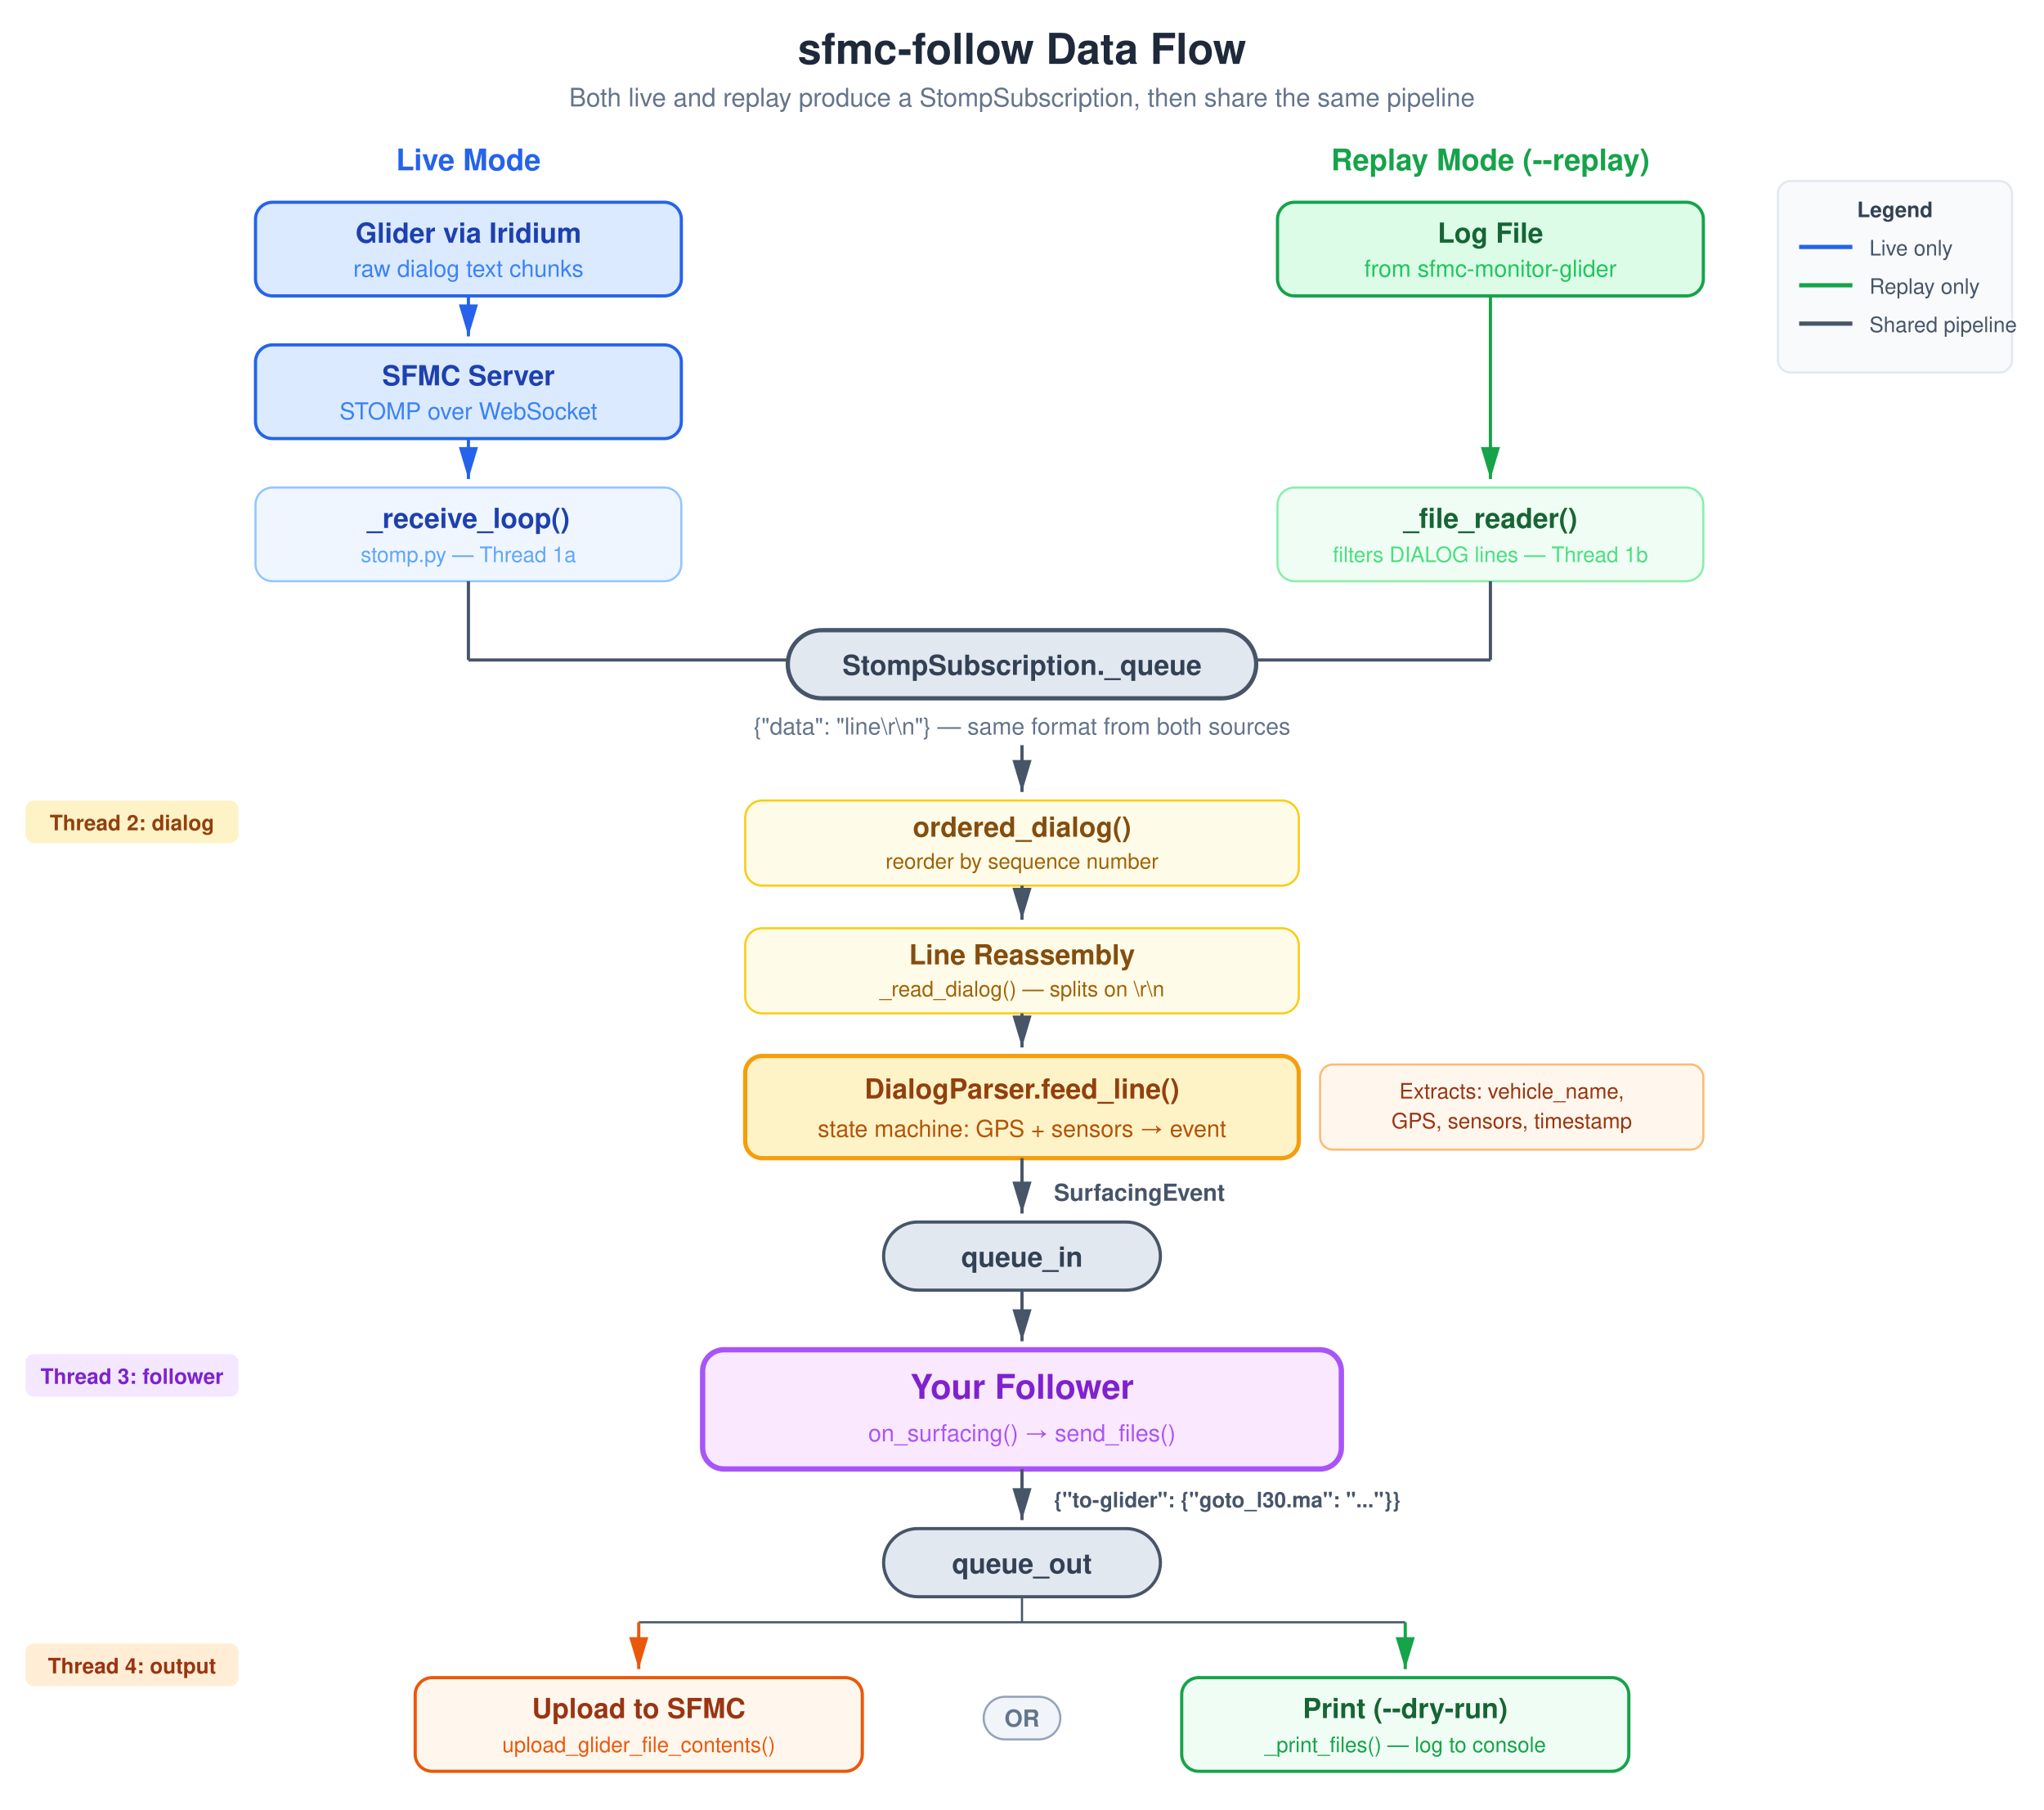
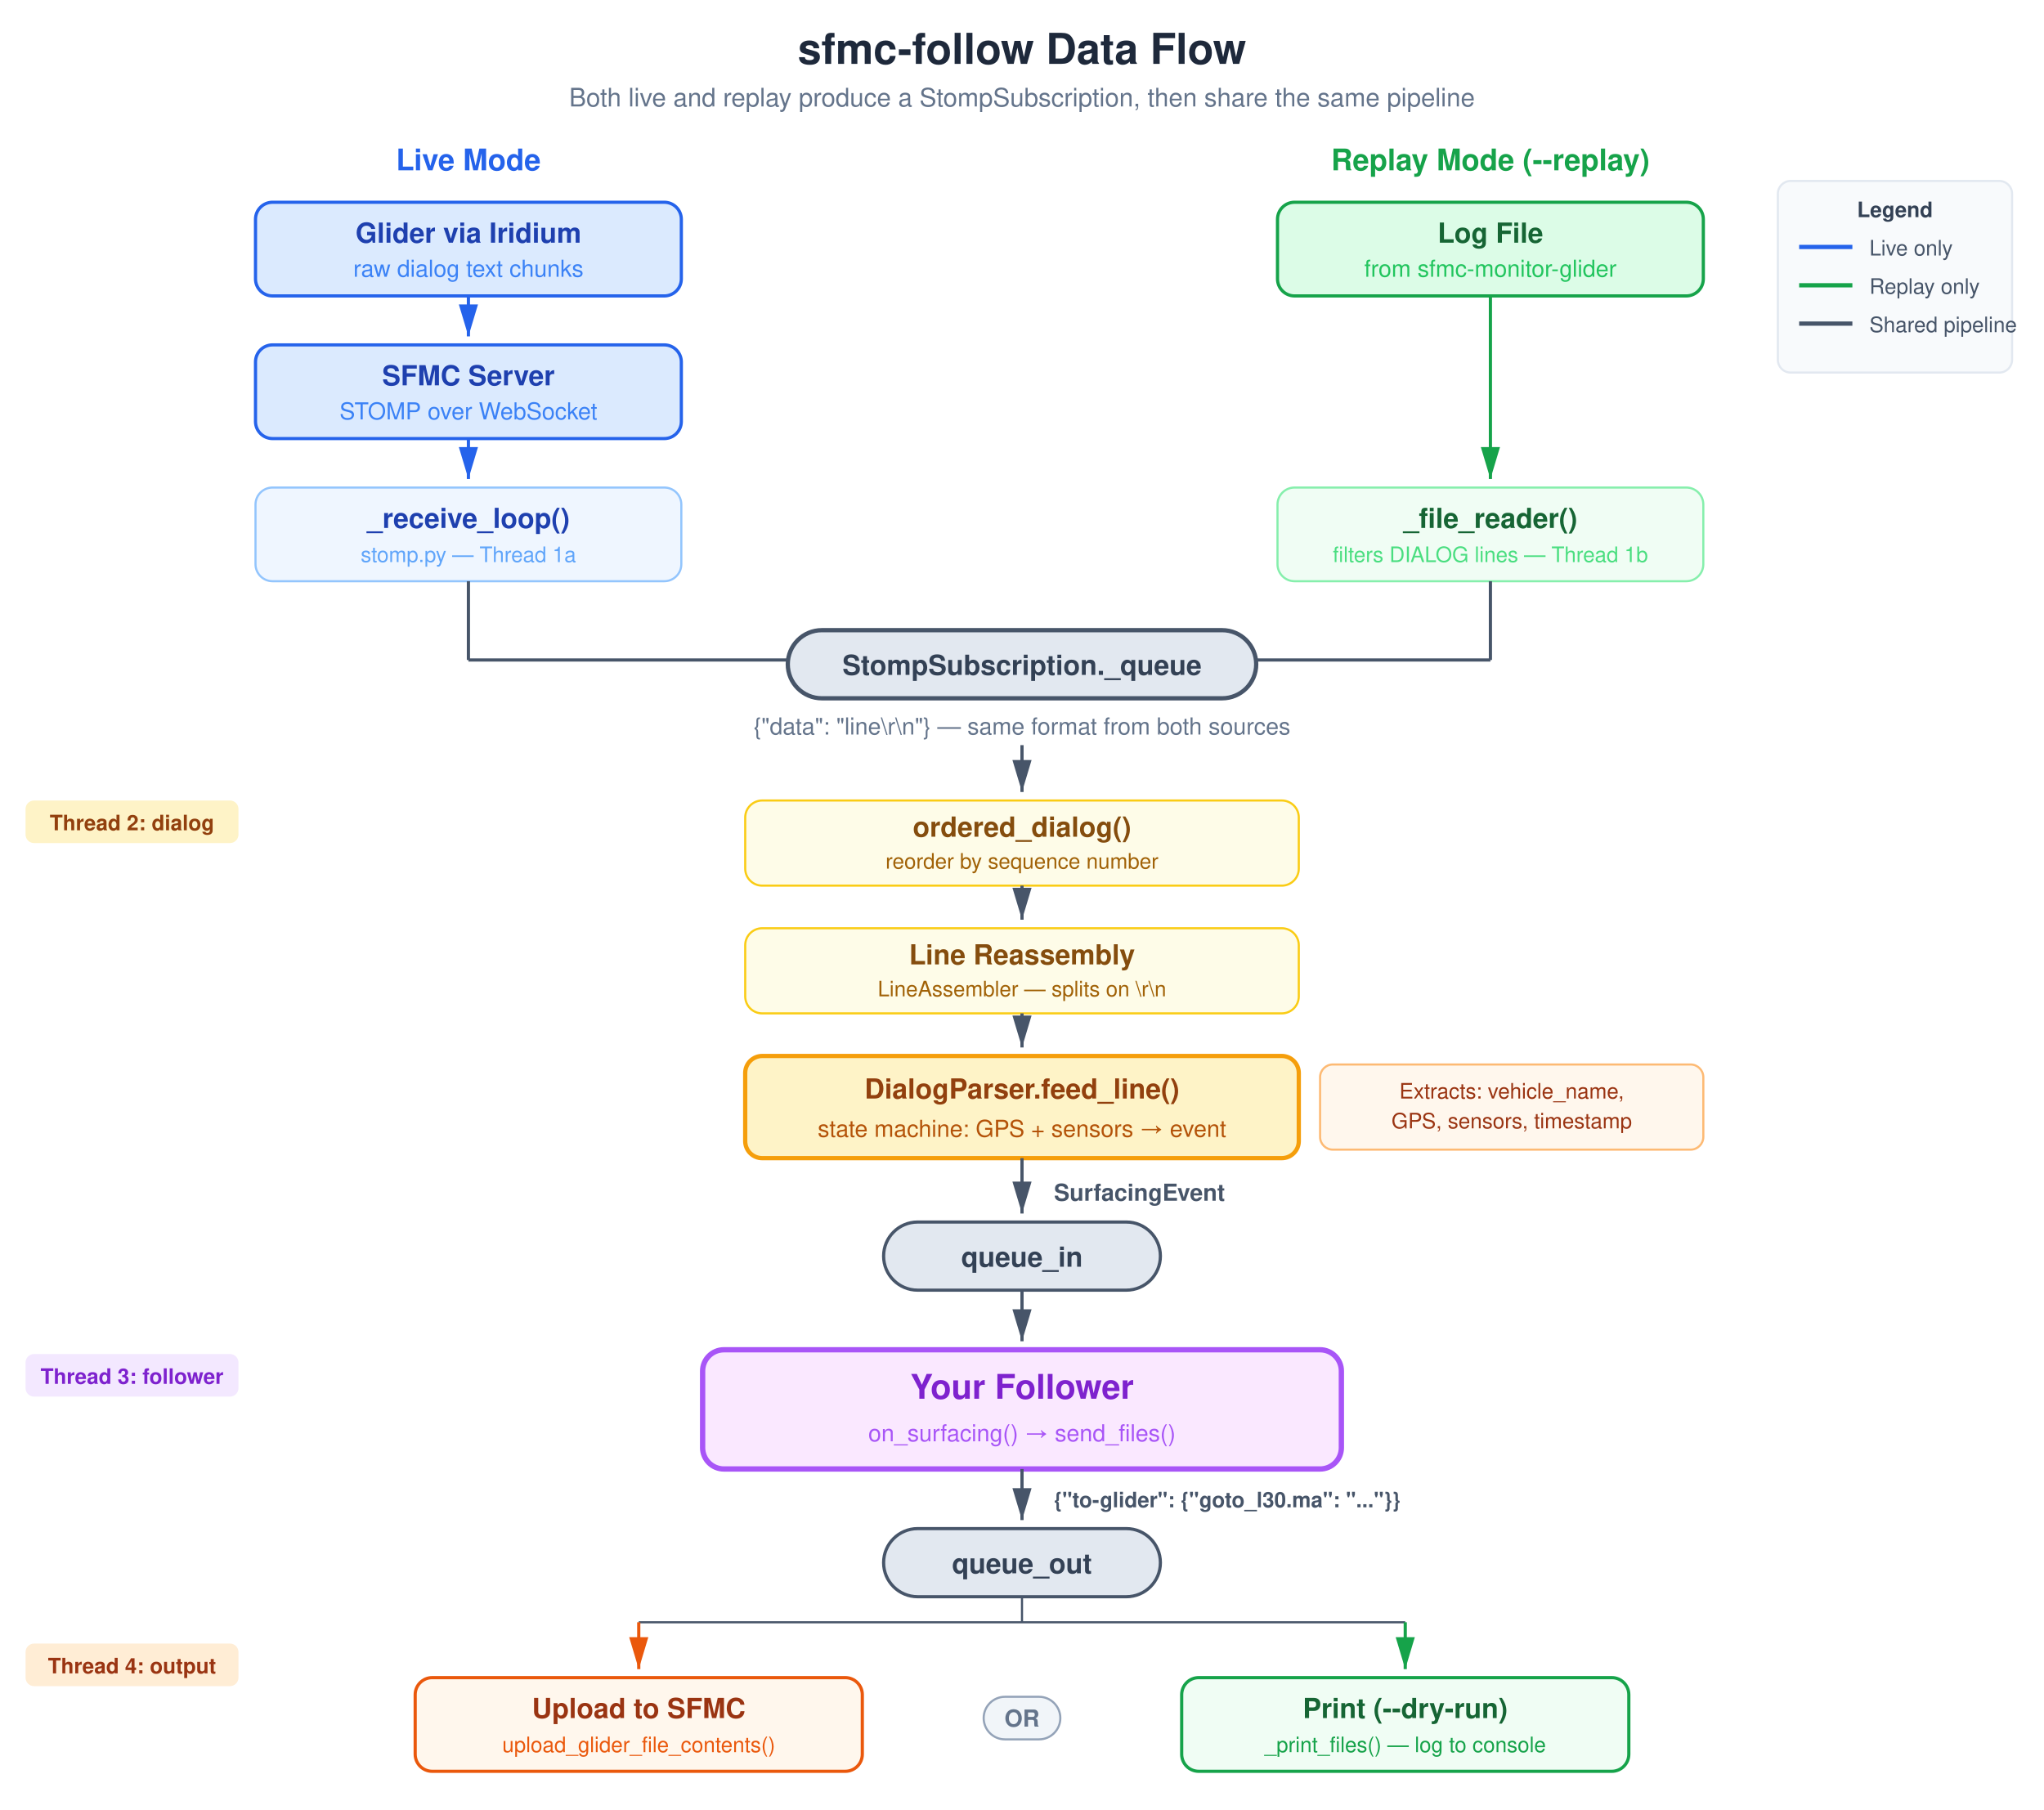
<svg xmlns="http://www.w3.org/2000/svg" viewBox="0 0 960 850" font-family="'Helvetica Neue', Helvetica, Arial, sans-serif" font-size="13">
  <defs>
    <marker id="arrow" viewBox="0 0 10 6" refX="10" refY="3" markerWidth="10" markerHeight="6" orient="auto-start-reverse">
      <path d="M0,0 L10,3 L0,6 Z" fill="#475569" />
    </marker>
    <marker id="arrow-blue" viewBox="0 0 10 6" refX="10" refY="3" markerWidth="10" markerHeight="6" orient="auto-start-reverse">
      <path d="M0,0 L10,3 L0,6 Z" fill="#2563eb" />
    </marker>
    <marker id="arrow-green" viewBox="0 0 10 6" refX="10" refY="3" markerWidth="10" markerHeight="6" orient="auto-start-reverse">
      <path d="M0,0 L10,3 L0,6 Z" fill="#16a34a" />
    </marker>
    <marker id="arrow-orange" viewBox="0 0 10 6" refX="10" refY="3" markerWidth="10" markerHeight="6" orient="auto-start-reverse">
      <path d="M0,0 L10,3 L0,6 Z" fill="#ea580c" />
    </marker>
  </defs>
  <text x="480" y="30" text-anchor="middle" font-size="20" font-weight="bold" fill="#1e293b">sfmc-follow Data Flow</text>
  <text x="480" y="50" text-anchor="middle" font-size="12" fill="#64748b">Both live and replay produce a StompSubscription, then share the same pipeline</text>
  <text x="220" y="80" text-anchor="middle" font-size="14" font-weight="bold" fill="#2563eb">Live Mode</text>
  <rect x="120" y="95" width="200" height="44" rx="8" fill="#dbeafe" stroke="#2563eb" stroke-width="1.5" />
  <text x="220" y="114" text-anchor="middle" font-weight="600" fill="#1e40af">Glider via Iridium</text>
  <text x="220" y="130" text-anchor="middle" font-size="11" fill="#3b82f6">raw dialog text chunks</text>
  <line x1="220" y1="139" x2="220" y2="158" stroke="#2563eb" stroke-width="1.5" marker-end="url(#arrow-blue)" />
  <rect x="120" y="162" width="200" height="44" rx="8" fill="#dbeafe" stroke="#2563eb" stroke-width="1.5" />
  <text x="220" y="181" text-anchor="middle" font-weight="600" fill="#1e40af">SFMC Server</text>
  <text x="220" y="197" text-anchor="middle" font-size="11" fill="#3b82f6">STOMP over WebSocket</text>
  <line x1="220" y1="206" x2="220" y2="225" stroke="#2563eb" stroke-width="1.5" marker-end="url(#arrow-blue)" />
  <rect x="120" y="229" width="200" height="44" rx="8" fill="#eff6ff" stroke="#93c5fd" stroke-width="1" />
  <text x="220" y="248" text-anchor="middle" font-weight="600" fill="#1e40af">_receive_loop()</text>
  <text x="220" y="264" text-anchor="middle" font-size="10" fill="#60a5fa">stomp.py — Thread 1a</text>
  <text x="700" y="80" text-anchor="middle" font-size="14" font-weight="bold" fill="#16a34a">Replay Mode (--replay)</text>
  <rect x="600" y="95" width="200" height="44" rx="8" fill="#dcfce7" stroke="#16a34a" stroke-width="1.5" />
  <text x="700" y="114" text-anchor="middle" font-weight="600" fill="#166534">Log File</text>
  <text x="700" y="130" text-anchor="middle" font-size="11" fill="#22c55e">from sfmc-monitor-glider</text>
  <line x1="700" y1="139" x2="700" y2="225" stroke="#16a34a" stroke-width="1.5" marker-end="url(#arrow-green)" />
  <rect x="600" y="229" width="200" height="44" rx="8" fill="#f0fdf4" stroke="#86efac" stroke-width="1" />
  <text x="700" y="248" text-anchor="middle" font-weight="600" fill="#166534">_file_reader()</text>
  <text x="700" y="264" text-anchor="middle" font-size="10" fill="#4ade80">filters DIALOG lines — Thread 1b</text>
  <line x1="220" y1="273" x2="220" y2="310" stroke="#475569" stroke-width="1.5" />
  <line x1="700" y1="273" x2="700" y2="310" stroke="#475569" stroke-width="1.5" />
  <line x1="220" y1="310" x2="460" y2="310" stroke="#475569" stroke-width="1.5" />
  <line x1="700" y1="310" x2="500" y2="310" stroke="#475569" stroke-width="1.5" />
  <rect x="370" y="296" width="220" height="32" rx="16" fill="#e2e8f0" stroke="#475569" stroke-width="2" />
  <text x="480" y="317" text-anchor="middle" font-weight="700" fill="#334155">StompSubscription._queue</text>
  <text x="480" y="345" text-anchor="middle" font-size="11" fill="#64748b">{"data": "line\r\n"} — same format from both sources</text>
  <line x1="480" y1="350" x2="480" y2="372" stroke="#475569" stroke-width="1.5" marker-end="url(#arrow)" />
  <rect x="12" y="376" width="100" height="20" rx="4" fill="#fef3c7" stroke="none" />
  <text x="62" y="390" text-anchor="middle" font-size="10" font-weight="600" fill="#92400e">Thread 2: dialog</text>
  <rect x="350" y="376" width="260" height="40" rx="8" fill="#fefce8" stroke="#facc15" stroke-width="1" />
  <text x="480" y="393" text-anchor="middle" font-weight="600" fill="#854d0e">ordered_dialog()</text>
  <text x="480" y="408" text-anchor="middle" font-size="10" fill="#a16207">reorder by sequence number</text>
  <line x1="480" y1="416" x2="480" y2="432" stroke="#475569" stroke-width="1.5" marker-end="url(#arrow)" />
  <rect x="350" y="436" width="260" height="40" rx="8" fill="#fefce8" stroke="#facc15" stroke-width="1" />
  <text x="480" y="453" text-anchor="middle" font-weight="600" fill="#854d0e">Line Reassembly</text>
-   <text x="480" y="468" text-anchor="middle" font-size="10" fill="#a16207">_read_dialog() — splits on \r\n</text>
+   <text x="480" y="468" text-anchor="middle" font-size="10" fill="#a16207">LineAssembler — splits on \r\n</text>
  <line x1="480" y1="476" x2="480" y2="492" stroke="#475569" stroke-width="1.5" marker-end="url(#arrow)" />
  <rect x="350" y="496" width="260" height="48" rx="8" fill="#fef3c7" stroke="#f59e0b" stroke-width="2" />
  <text x="480" y="516" text-anchor="middle" font-weight="700" fill="#92400e">DialogParser.feed_line()</text>
  <text x="480" y="534" text-anchor="middle" font-size="11" fill="#b45309">state machine: GPS + sensors → event</text>
  <rect x="620" y="500" width="180" height="40" rx="6" fill="#fff7ed" stroke="#fdba74" stroke-width="1" />
  <text x="710" y="516" text-anchor="middle" font-size="10" fill="#9a3412">Extracts: vehicle_name,</text>
  <text x="710" y="530" text-anchor="middle" font-size="10" fill="#9a3412">GPS, sensors, timestamp</text>
  <line x1="480" y1="544" x2="480" y2="570" stroke="#475569" stroke-width="1.5" marker-end="url(#arrow)" />
  <text x="495" y="564" font-size="11" font-weight="bold" fill="#475569">SurfacingEvent</text>
  <rect x="415" y="574" width="130" height="32" rx="16" fill="#e2e8f0" stroke="#475569" stroke-width="1.5" />
  <text x="480" y="595" text-anchor="middle" font-weight="600" fill="#334155">queue_in</text>
  <line x1="480" y1="606" x2="480" y2="630" stroke="#475569" stroke-width="1.5" marker-end="url(#arrow)" />
  <rect x="12" y="636" width="100" height="20" rx="4" fill="#f3e8ff" stroke="none" />
  <text x="62" y="650" text-anchor="middle" font-size="10" font-weight="600" fill="#7e22ce">Thread 3: follower</text>
  <rect x="330" y="634" width="300" height="56" rx="10" fill="#fae8ff" stroke="#a855f7" stroke-width="2.5" />
  <text x="480" y="657" text-anchor="middle" font-size="16" font-weight="700" fill="#7e22ce">Your Follower</text>
  <text x="480" y="677" text-anchor="middle" font-size="11" fill="#a855f7">on_surfacing() → send_files()</text>
  <line x1="480" y1="690" x2="480" y2="714" stroke="#475569" stroke-width="1.5" marker-end="url(#arrow)" />
  <text x="495" y="708" font-size="10" font-weight="bold" fill="#475569">{"to-glider": {"goto_l30.ma": "..."}}</text>
  <rect x="415" y="718" width="130" height="32" rx="16" fill="#e2e8f0" stroke="#475569" stroke-width="1.5" />
  <text x="480" y="739" text-anchor="middle" font-weight="600" fill="#334155">queue_out</text>
  <line x1="480" y1="750" x2="480" y2="762" stroke="#475569" stroke-width="1" />
  <line x1="300" y1="762" x2="660" y2="762" stroke="#475569" stroke-width="1" />
  <rect x="12" y="772" width="100" height="20" rx="4" fill="#ffedd5" stroke="none" />
  <text x="62" y="786" text-anchor="middle" font-size="10" font-weight="600" fill="#9a3412">Thread 4: output</text>
  <line x1="300" y1="762" x2="300" y2="784" stroke="#ea580c" stroke-width="1.5" marker-end="url(#arrow-orange)" />
  <rect x="195" y="788" width="210" height="44" rx="8" fill="#fff7ed" stroke="#ea580c" stroke-width="1.5" />
  <text x="300" y="807" text-anchor="middle" font-weight="600" fill="#9a3412">Upload to SFMC</text>
  <text x="300" y="823" text-anchor="middle" font-size="10" fill="#ea580c">upload_glider_file_contents()</text>
  <line x1="660" y1="762" x2="660" y2="784" stroke="#16a34a" stroke-width="1.5" marker-end="url(#arrow-green)" />
  <rect x="555" y="788" width="210" height="44" rx="8" fill="#f0fdf4" stroke="#16a34a" stroke-width="1.5" />
  <text x="660" y="807" text-anchor="middle" font-weight="600" fill="#166534">Print (--dry-run)</text>
  <text x="660" y="823" text-anchor="middle" font-size="10" fill="#16a34a">_print_files() — log to console</text>
  <rect x="462" y="797" width="36" height="20" rx="10" fill="#f1f5f9" stroke="#94a3b8" stroke-width="1" />
  <text x="480" y="811" text-anchor="middle" font-size="11" font-weight="600" fill="#64748b">OR</text>
  <rect x="835" y="85" width="110" height="90" rx="6" fill="#f8fafc" stroke="#e2e8f0" stroke-width="1" />
  <text x="890" y="102" text-anchor="middle" font-size="10" font-weight="700" fill="#334155">Legend</text>
  <line x1="845" y1="116" x2="870" y2="116" stroke="#2563eb" stroke-width="2" />
  <text x="878" y="120" font-size="10" fill="#475569">Live only</text>
  <line x1="845" y1="134" x2="870" y2="134" stroke="#16a34a" stroke-width="2" />
  <text x="878" y="138" font-size="10" fill="#475569">Replay only</text>
  <line x1="845" y1="152" x2="870" y2="152" stroke="#475569" stroke-width="2" />
  <text x="878" y="156" font-size="10" fill="#475569">Shared pipeline</text>
</svg>
